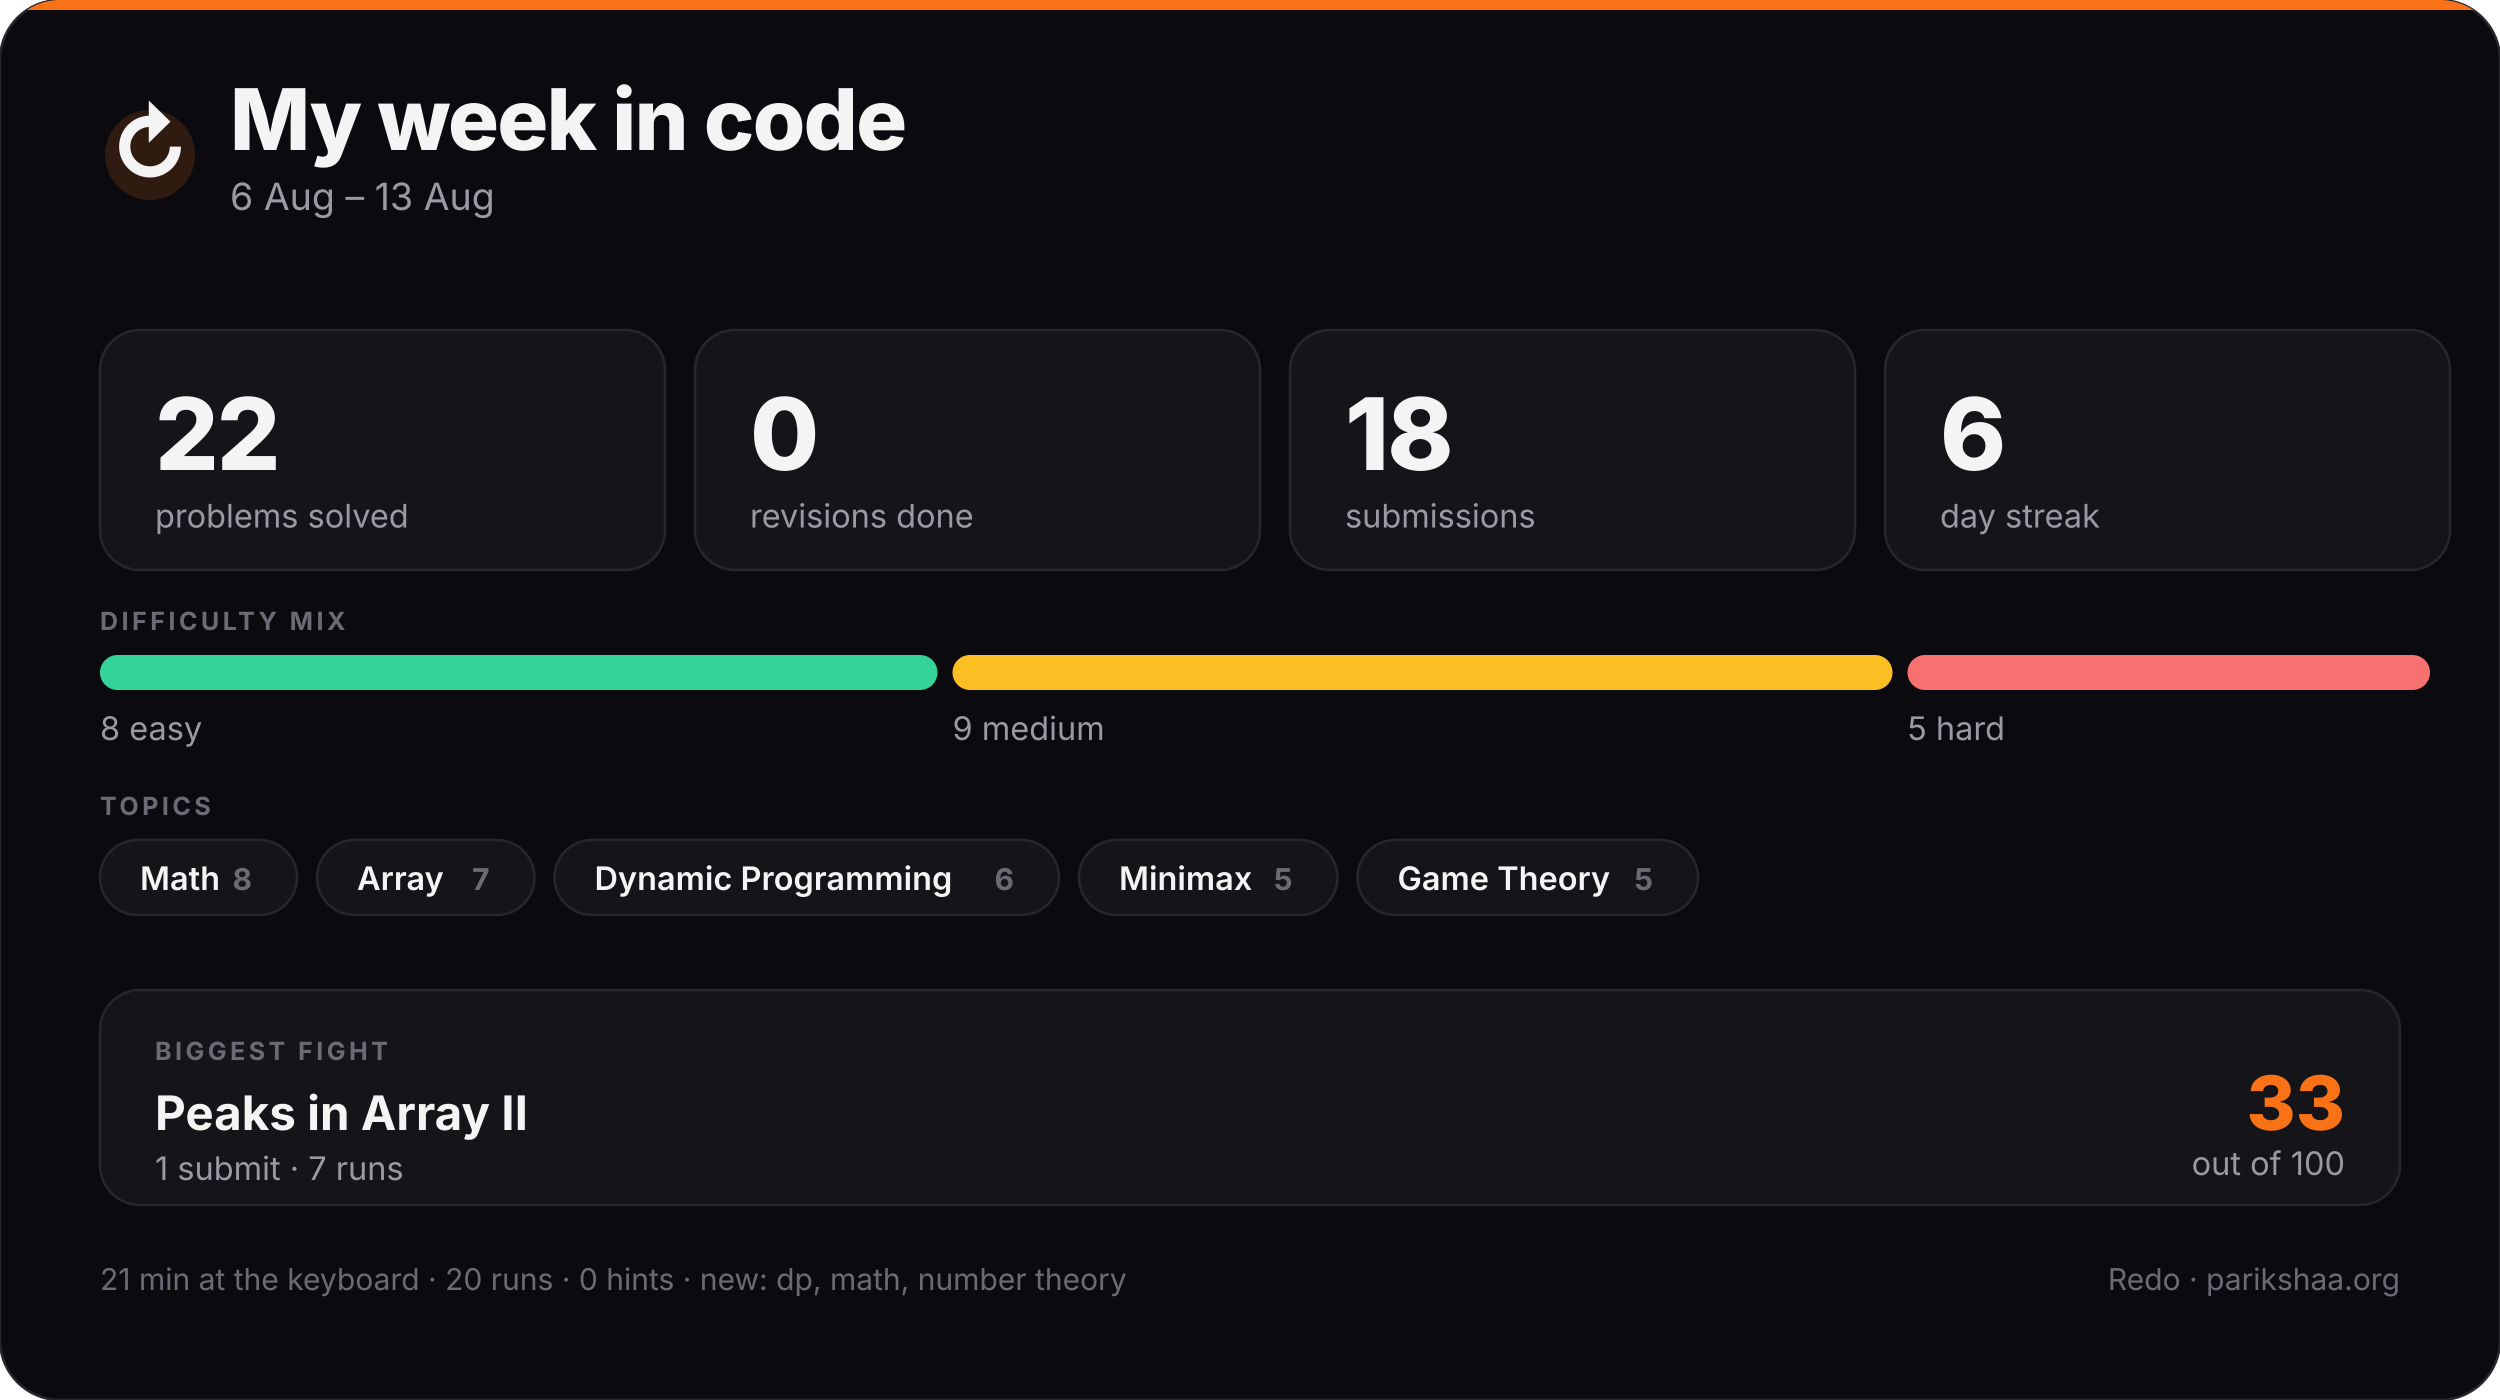
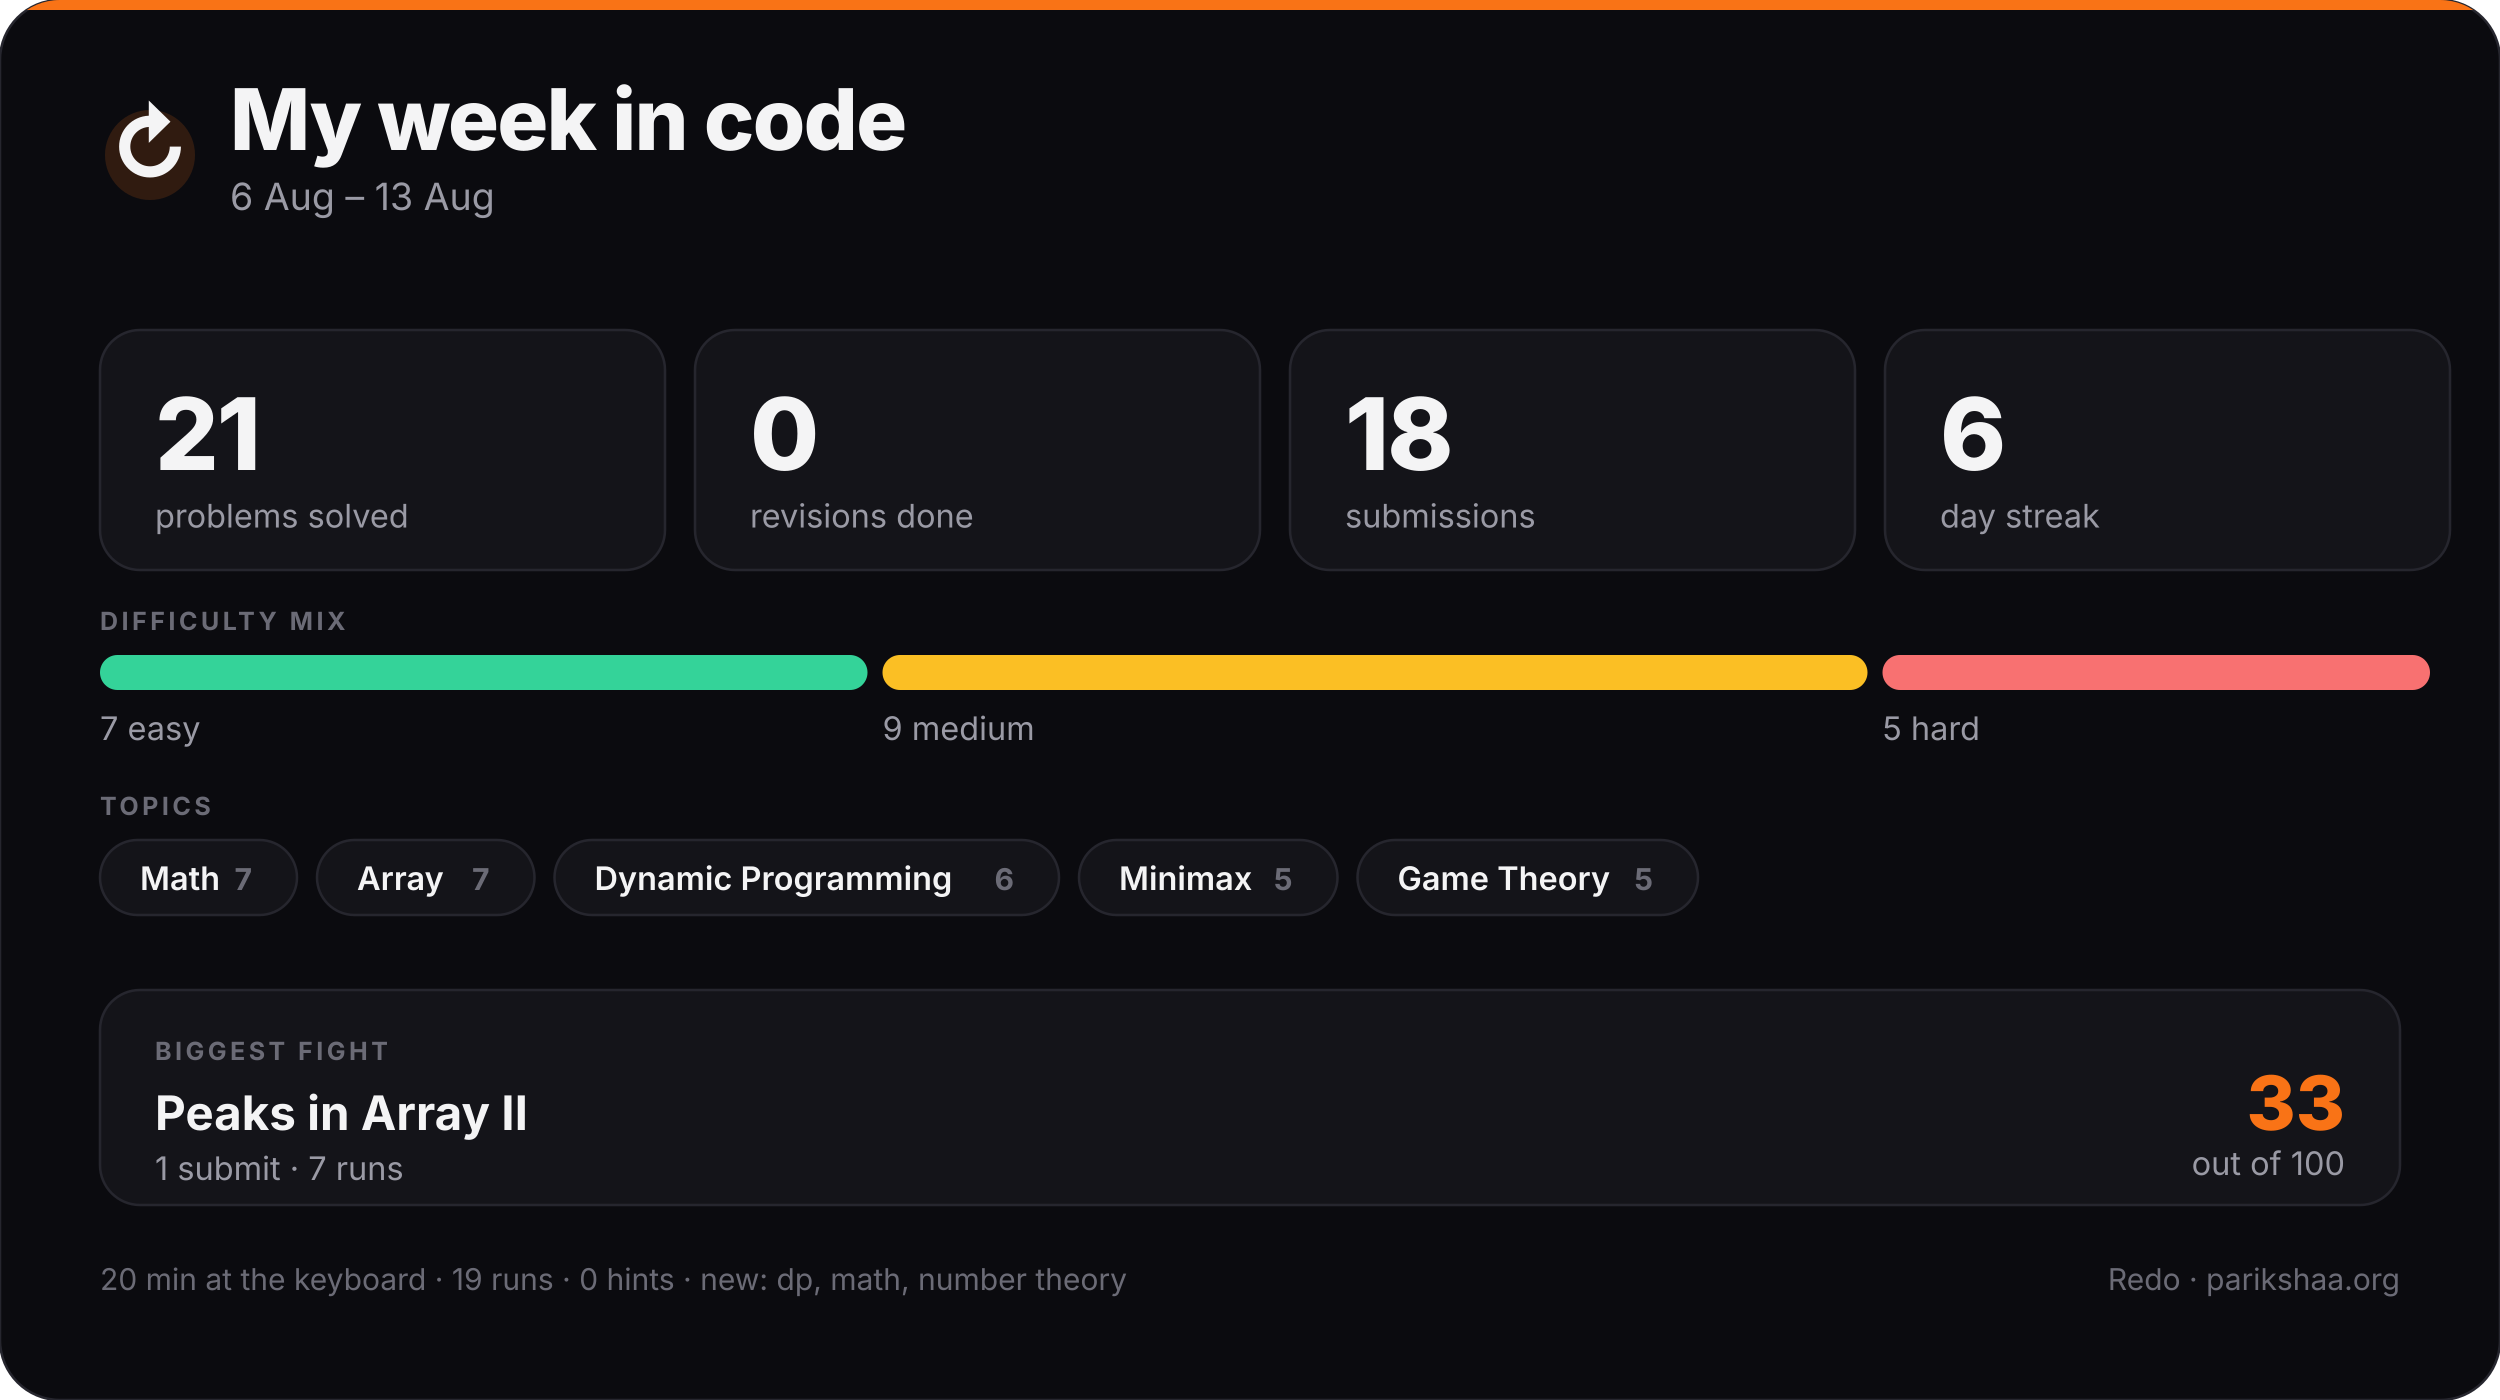
<svg xmlns="http://www.w3.org/2000/svg" width="1000" height="560" viewBox="0 0 1000 560" role="img" aria-label="Week in code">
  <style>
    text { font-family: -apple-system, BlinkMacSystemFont, "Segoe UI", Inter, sans-serif; }
    .title { fill: #f4f4f5; font-size: 34px; font-weight: 800; letter-spacing: -0.02em; }
    .sub { fill: #9a9aa5; font-size: 15px; }
    .big { fill: #f4f4f5; font-size: 40px; font-weight: 800; letter-spacing: -0.02em; }
    .small { fill: #9a9aa5; font-size: 13px; }
    .label { fill: #6b6b76; font-size: 10px; letter-spacing: 0.14em; font-weight: 700; }
    .chip { fill: #f4f4f5; font-size: 13px; font-weight: 600; }
    .chipCount { fill: #6b6b76; font-size: 12px; font-weight: 700; }
    .fightTitle { fill: #f4f4f5; font-size: 19px; font-weight: 700; }
    .fightScore { fill: #f97316; font-size: 30px; font-weight: 800; }
    .foot { fill: #6b6b76; font-size: 12px; }
    .rise { animation: rise 620ms cubic-bezier(.2,.8,.2,1) both; }
    @keyframes rise { from { opacity: 0; transform: translateY(8px); } to { opacity: 1; transform: none; } }
    @media (prefers-reduced-motion: reduce) { .rise { animation: none; } }
  </style>
  <defs>
    <clipPath id="card">
      <rect width="1000" height="560" rx="24" />
    </clipPath>
  </defs>
  <rect width="1000" height="560" rx="24" fill="#0b0b0f" stroke="#26262e" />
  <rect x="0" y="0" width="1000" height="4" fill="#f97316" clip-path="url(#card)" />
  <circle cx="60" cy="62" r="18" fill="#f97316" opacity="0.16" />
  <text x="60" y="71" class="title" fill="#f97316" text-anchor="middle" font-size="24">↻</text>
  <text x="92" y="60" class="title">My week in code</text>
  <text x="92" y="84" class="sub">6 Aug – 13 Aug</text>
  <g class="rise" style="animation-delay:0s">
    <rect x="40" y="132" width="226" height="96" rx="16" fill="#141419" stroke="#26262e" />
-     <text x="62" y="188" class="big">22</text>
+     <text x="62" y="188" class="big">21</text>
    <text x="62" y="211" class="small">problems solved</text>
  </g>
  <g class="rise" style="animation-delay:0.07s">
    <rect x="278" y="132" width="226" height="96" rx="16" fill="#141419" stroke="#26262e" />
    <text x="300" y="188" class="big">0</text>
    <text x="300" y="211" class="small">revisions done</text>
  </g>
  <g class="rise" style="animation-delay:0.14s">
    <rect x="516" y="132" width="226" height="96" rx="16" fill="#141419" stroke="#26262e" />
    <text x="538" y="188" class="big">18</text>
    <text x="538" y="211" class="small">submissions</text>
  </g>
  <g class="rise" style="animation-delay:0.21s">
    <rect x="754" y="132" width="226" height="96" rx="16" fill="#141419" stroke="#26262e" />
    <text x="776" y="188" class="big">6</text>
    <text x="776" y="211" class="small">day streak</text>
  </g>
  <text x="40" y="252" class="label">DIFFICULTY MIX</text>
-   <rect x="40" y="262" width="335" height="14" rx="7" fill="#34d399" />
-   <text x="40" y="296" class="small" fill="#34d399">8 easy</text>
-   <rect x="381" y="262" width="376" height="14" rx="7" fill="#fbbf24" />
-   <text x="381" y="296" class="small" fill="#fbbf24">9 medium</text>
-   <rect x="763" y="262" width="209" height="14" rx="7" fill="#f87171" />
-   <text x="763" y="296" class="small" fill="#f87171">5 hard</text>
+   <rect x="40" y="262" width="307" height="14" rx="7" fill="#34d399" />
+   <text x="40" y="296" class="small" fill="#34d399">7 easy</text>
+   <rect x="353" y="262" width="394" height="14" rx="7" fill="#fbbf24" />
+   <text x="353" y="296" class="small" fill="#fbbf24">9 medium</text>
+   <rect x="753" y="262" width="219" height="14" rx="7" fill="#f87171" />
+   <text x="753" y="296" class="small" fill="#f87171">5 hard</text>
  <text x="40" y="326" class="label">TOPICS</text>
  <g class="rise">
    <rect x="40" y="336" width="78.8" height="30" rx="15" fill="#141419" stroke="#26262e" />
    <text x="56" y="356" class="chip">Math</text>
-     <text x="100.8" y="356" class="chipCount" text-anchor="end">8</text>
+     <text x="100.8" y="356" class="chipCount" text-anchor="end">7</text>
  </g>
  <g class="rise">
    <rect x="126.8" y="336" width="87" height="30" rx="15" fill="#141419" stroke="#26262e" />
    <text x="142.8" y="356" class="chip">Array</text>
    <text x="195.8" y="356" class="chipCount" text-anchor="end">7</text>
  </g>
  <g class="rise">
    <rect x="221.8" y="336" width="201.8" height="30" rx="15" fill="#141419" stroke="#26262e" />
    <text x="237.8" y="356" class="chip">Dynamic Programming</text>
    <text x="405.6" y="356" class="chipCount" text-anchor="end">6</text>
  </g>
  <g class="rise">
    <rect x="431.6" y="336" width="103.4" height="30" rx="15" fill="#141419" stroke="#26262e" />
    <text x="447.6" y="356" class="chip">Minimax</text>
    <text x="517" y="356" class="chipCount" text-anchor="end">5</text>
  </g>
  <g class="rise">
    <rect x="543" y="336" width="136.2" height="30" rx="15" fill="#141419" stroke="#26262e" />
    <text x="559" y="356" class="chip">Game Theory</text>
    <text x="661.2" y="356" class="chipCount" text-anchor="end">5</text>
  </g>
  <g class="rise" style="animation-delay:.25s">
    <rect x="40" y="396" width="920" height="86" rx="16" fill="#141419" stroke="#26262e" />
    <text x="62" y="424" class="label">BIGGEST FIGHT</text>
    <text x="62" y="452" class="fightTitle">Peaks in Array II</text>
    <text x="62" y="472" class="small">1 submit · 7 runs</text>
    <text x="938" y="452" class="fightScore" text-anchor="end">33</text>
    <text x="938" y="470" class="small" text-anchor="end">out of 100</text>
  </g>
-   <text x="40" y="516" class="foot">21 min at the keyboard · 20 runs · 0 hints · new: dp, math, number theory</text>
+   <text x="40" y="516" class="foot">20 min at the keyboard · 19 runs · 0 hints · new: dp, math, number theory</text>
  <text x="960" y="516" class="foot" text-anchor="end">Redo · parikshaa.org</text>
</svg>
